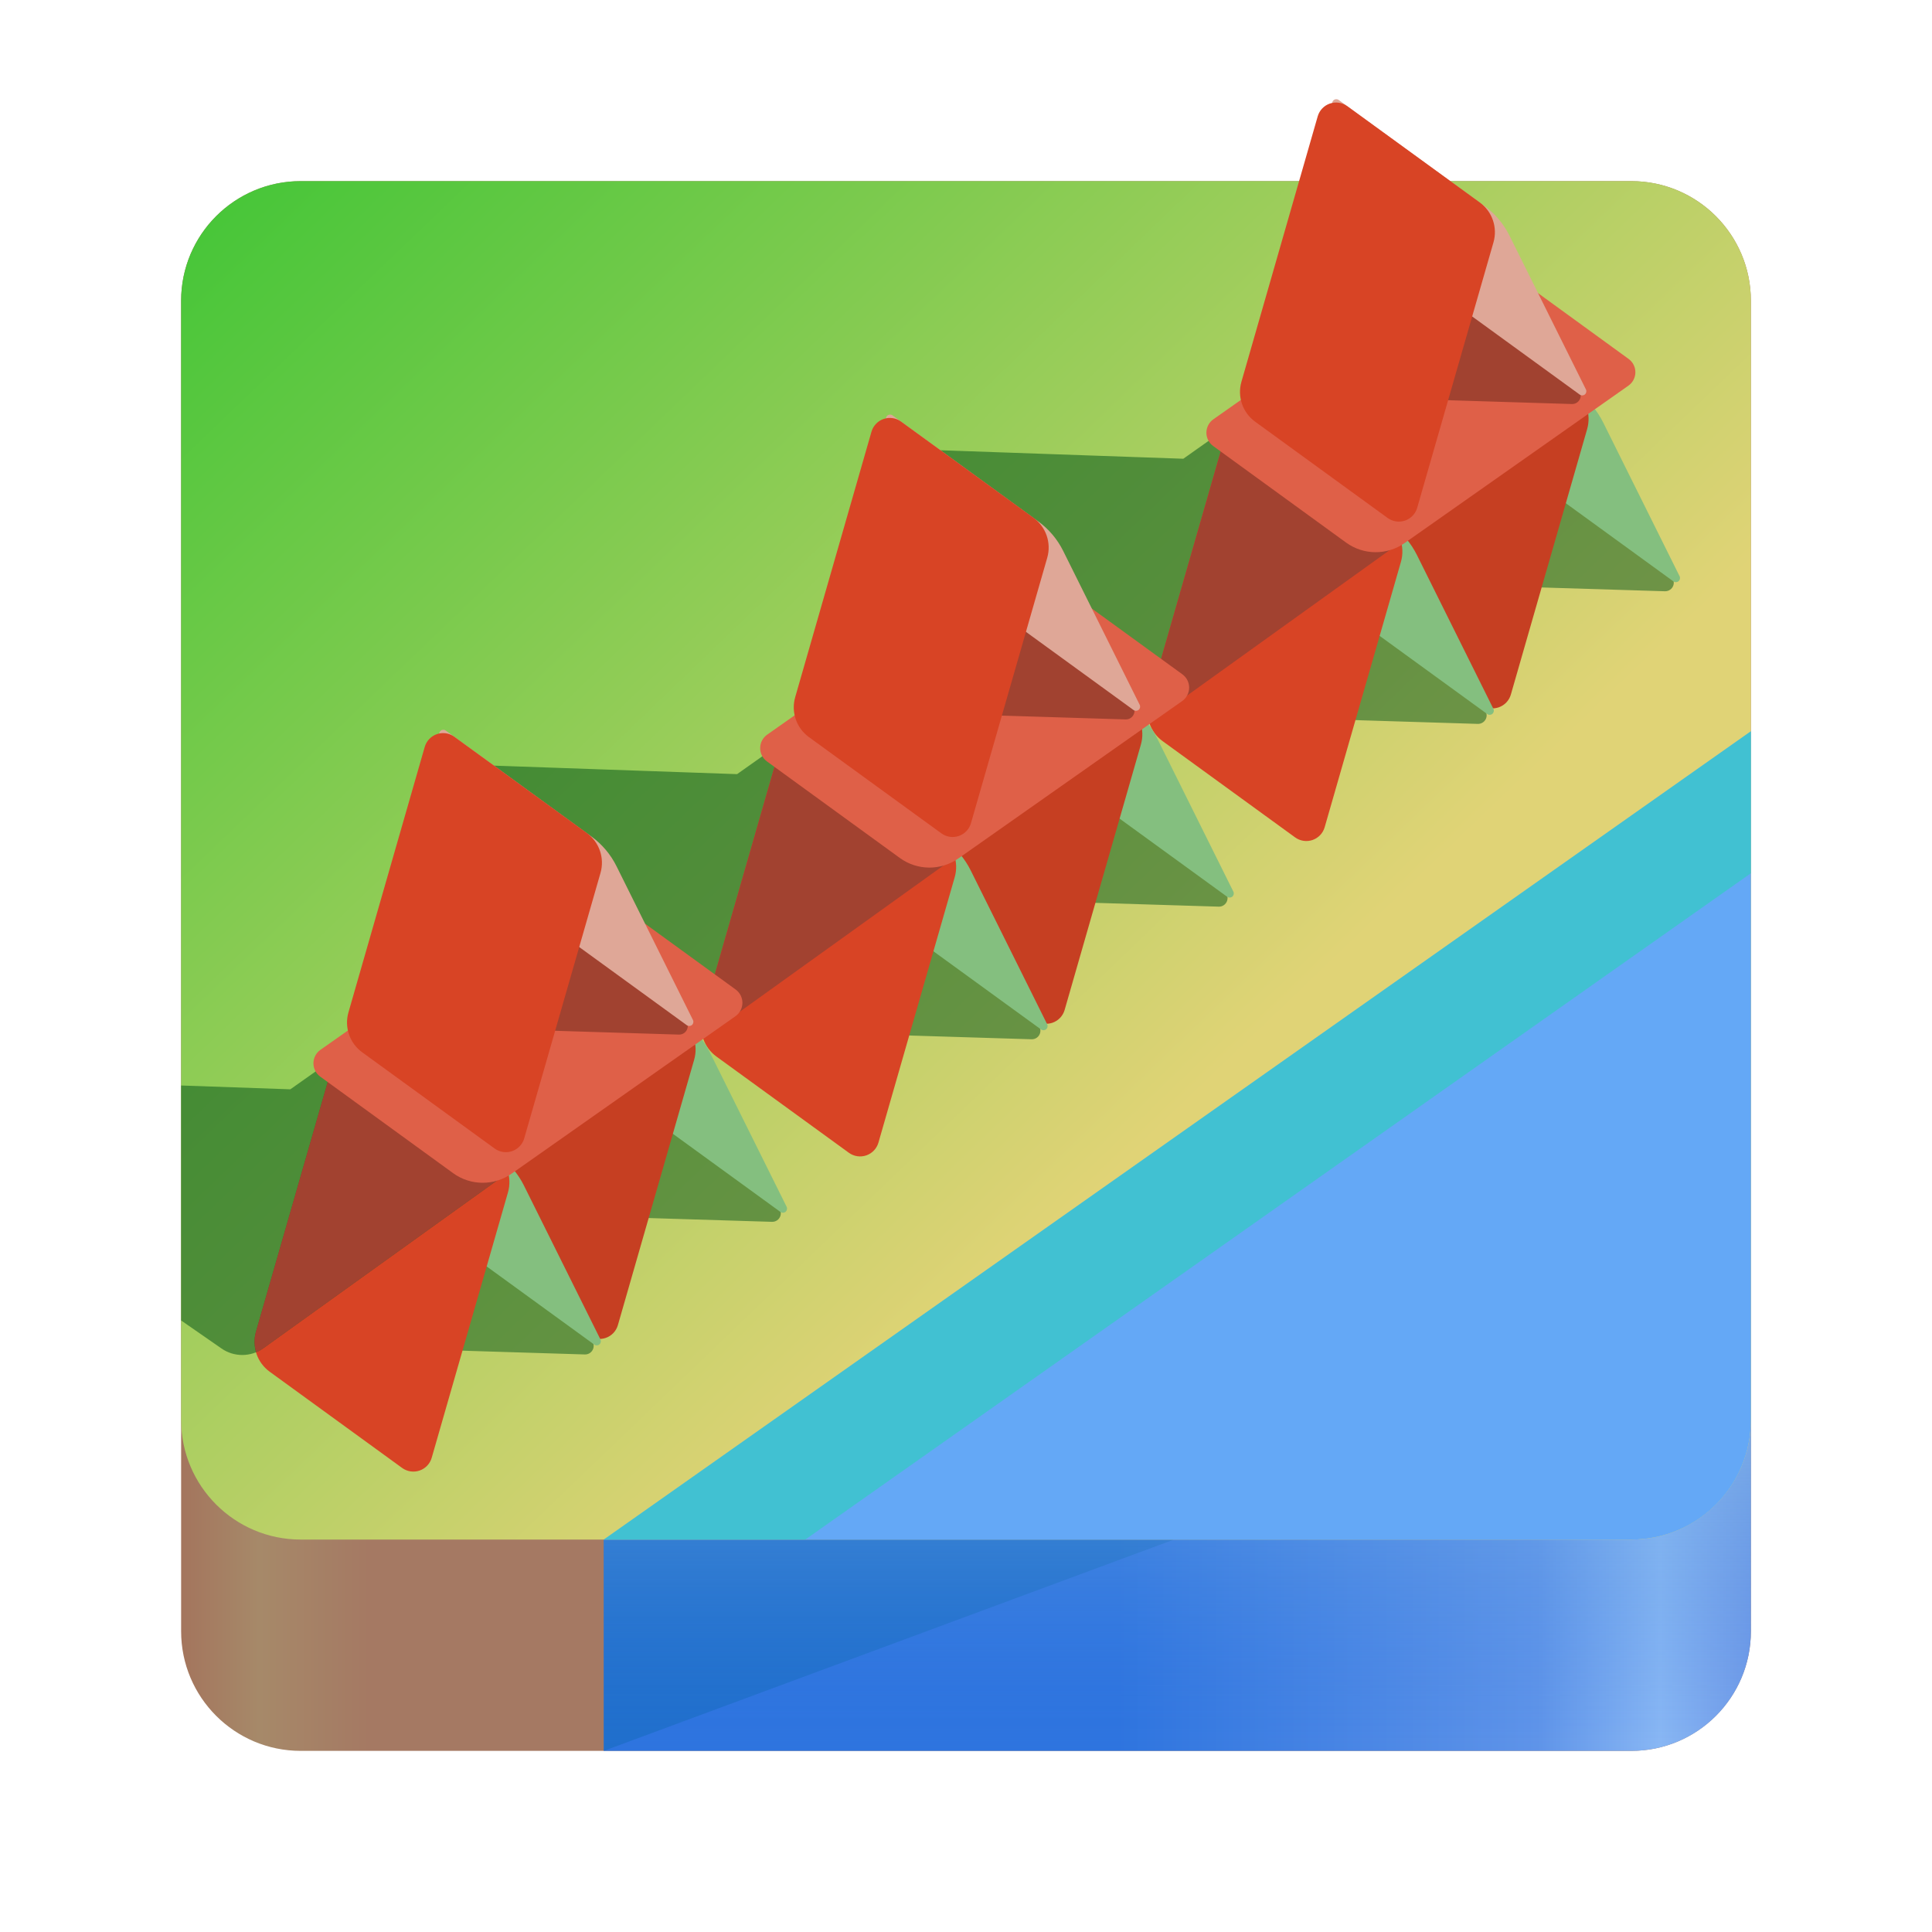
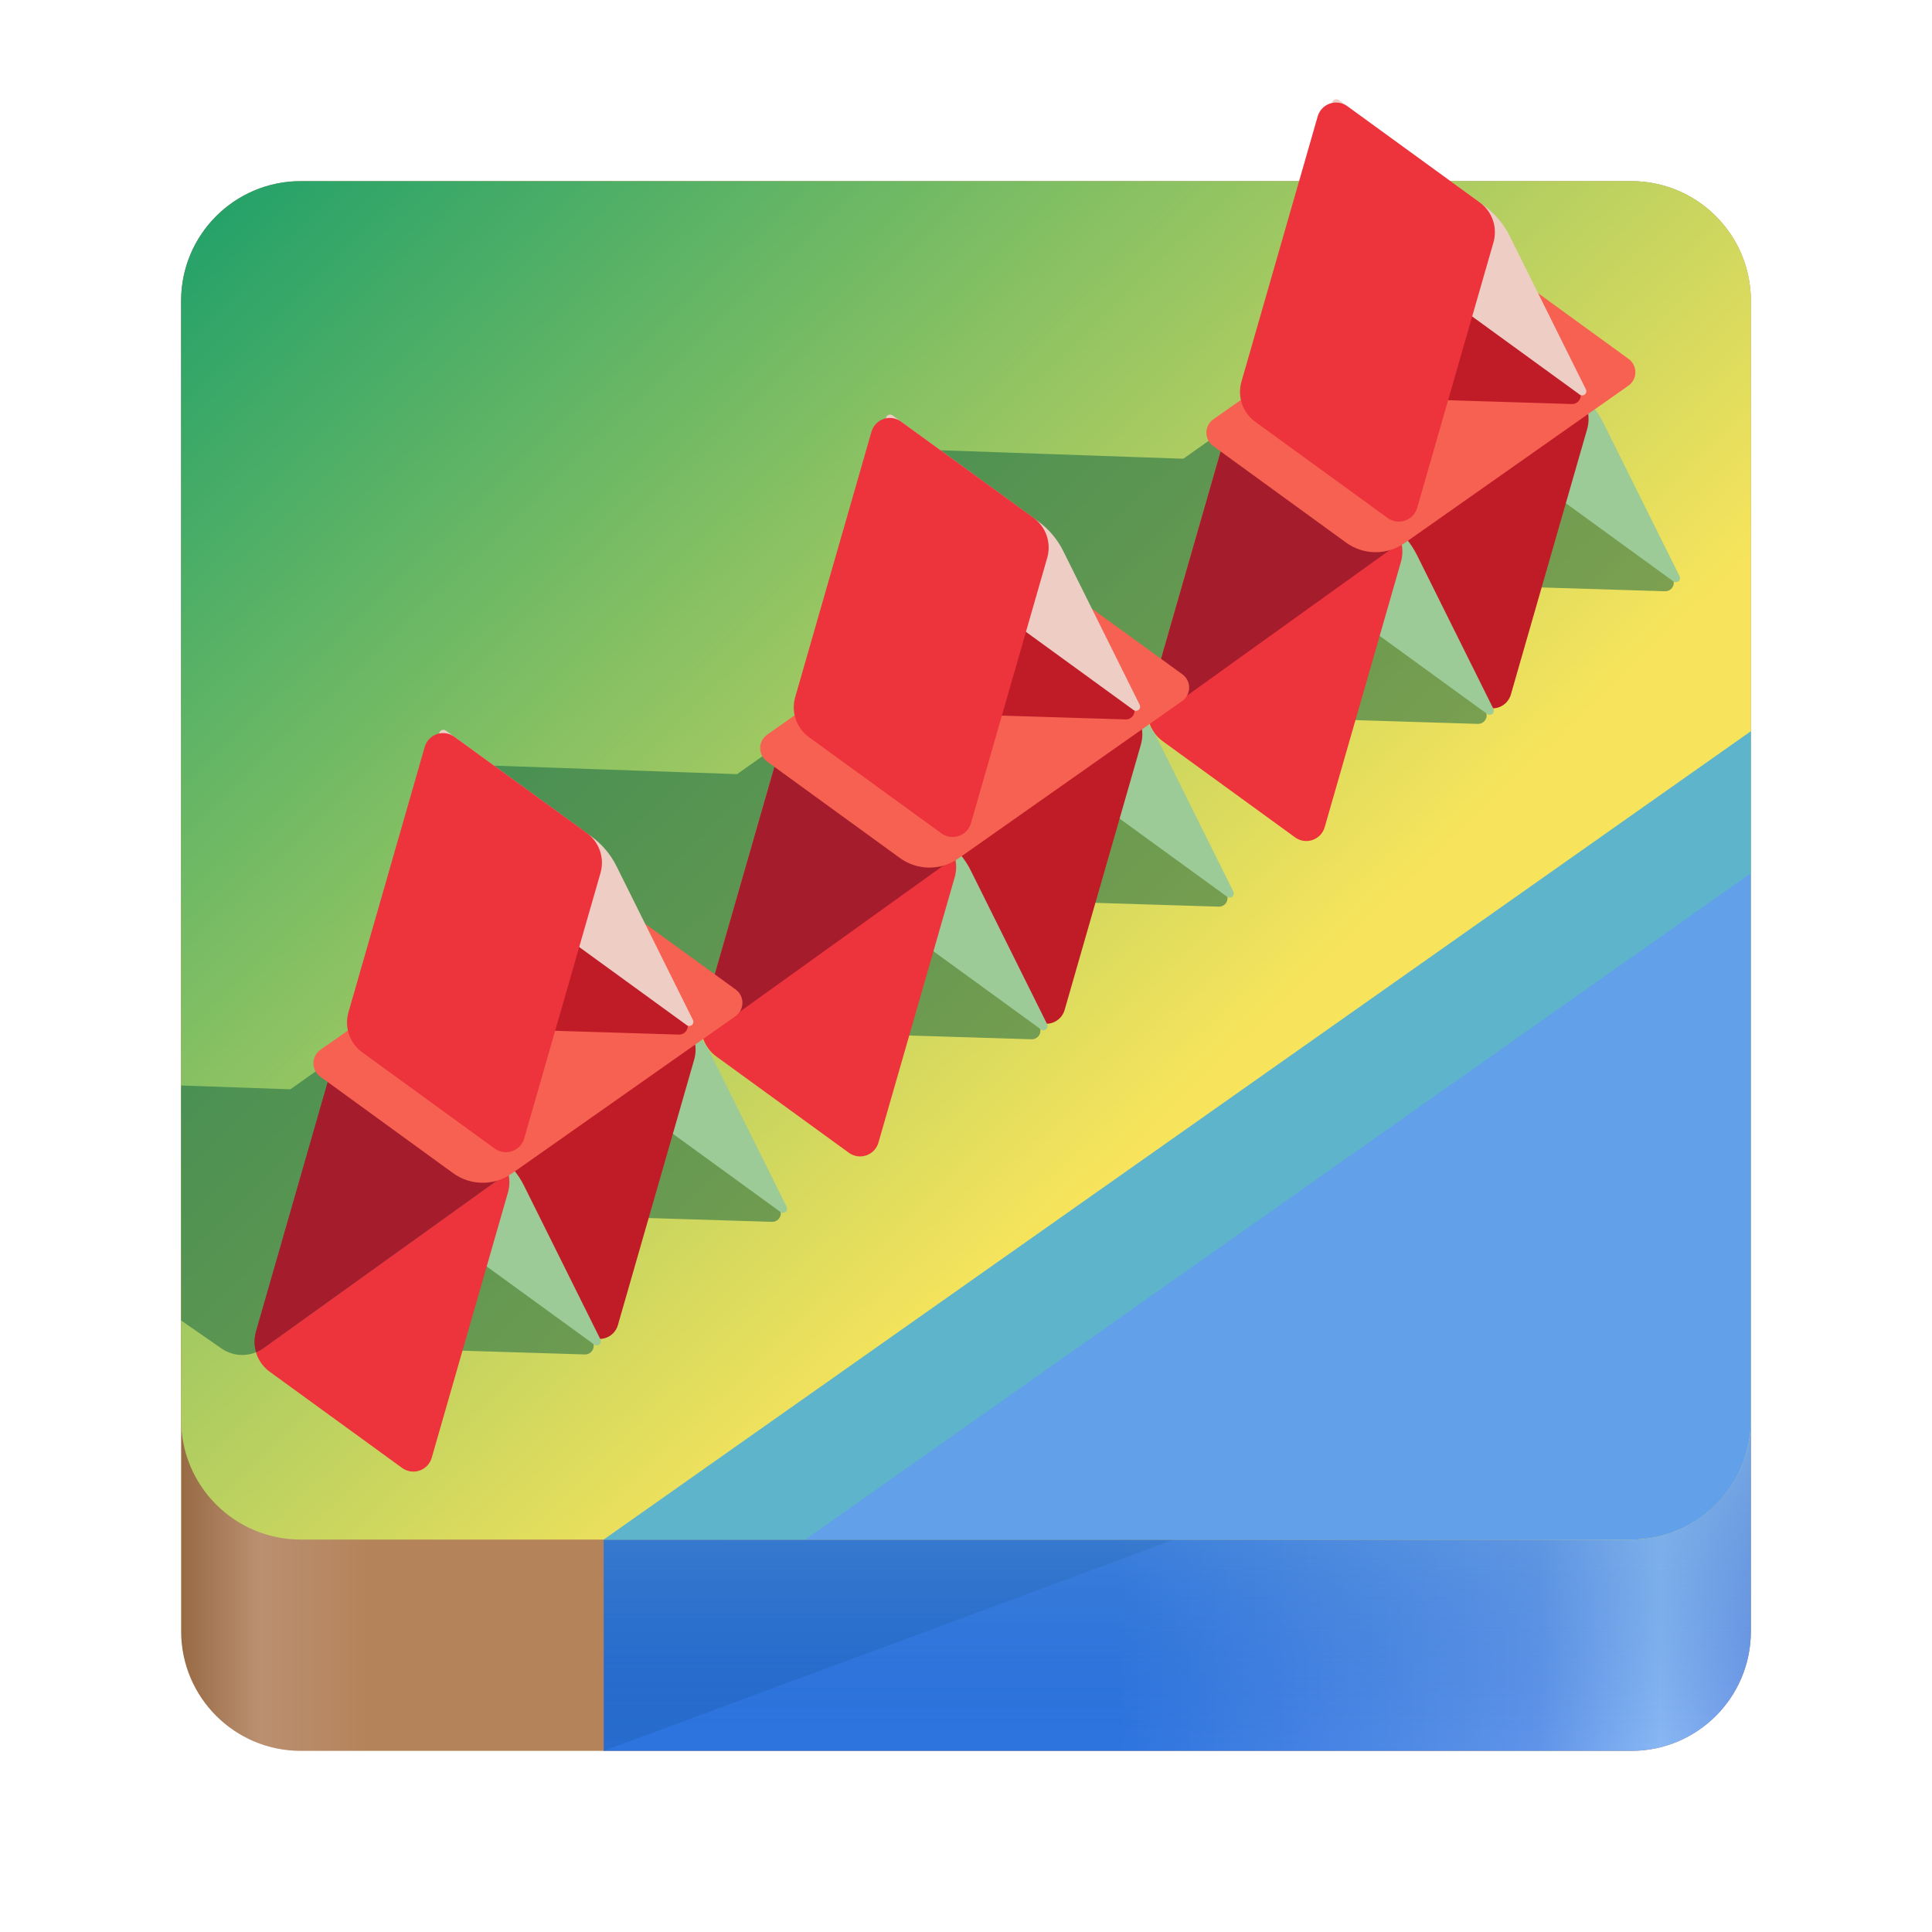
<svg xmlns="http://www.w3.org/2000/svg" xmlns:xlink="http://www.w3.org/1999/xlink" xml:space="preserve" width="256" height="256">
  <defs>
    <linearGradient id="c">
-       <stop offset="0" style="stop-color:#a4755d;stop-opacity:1" />
-       <stop offset=".415" style="stop-color:#a68969;stop-opacity:1" />
-       <stop offset="1" style="stop-color:#a57963;stop-opacity:1" />
+       <stop offset="0" style="stop-color:#986a44;stop-opacity:1" />
+       <stop offset=".415" style="stop-color:#ba9071;stop-opacity:1" />
+       <stop offset="1" style="stop-color:#b5835a;stop-opacity:1" />
    </linearGradient>
    <linearGradient id="b">
-       <stop offset="0" style="stop-color:#48c639;stop-opacity:1" />
-       <stop offset="1" style="stop-color:#e0d376;stop-opacity:1" />
+       <stop offset="0" style="stop-color:#26a269;stop-opacity:1" />
+       <stop offset="1" style="stop-color:#f8e45c;stop-opacity:1" />
    </linearGradient>
    <linearGradient id="d">
      <stop offset="0" style="stop-color:#99d1e8;stop-opacity:.539" />
-       <stop offset="1" style="stop-color:#2e74df;stop-opacity:0" />
+       <stop offset="1" style="stop-color:#1a5fb4;stop-opacity:0" />
    </linearGradient>
    <linearGradient id="a">
      <stop offset="0" style="stop-color:#2e74df;stop-opacity:1" />
      <stop offset=".663" style="stop-color:#5f94e9;stop-opacity:1" />
      <stop offset=".857" style="stop-color:#89b7f4;stop-opacity:1" />
      <stop offset="1" style="stop-color:#719be8;stop-opacity:1" />
    </linearGradient>
-     <linearGradient xlink:href="#a" id="f" x1="2079" x2="2163" y1="219.565" y2="219.565" gradientTransform="translate(532)" gradientUnits="userSpaceOnUse" />
-     <linearGradient xlink:href="#b" id="h" x1="1959.631" x2="2080.109" y1="28.631" y2="154.182" gradientTransform="translate(532)" gradientUnits="userSpaceOnUse" />
-     <linearGradient xlink:href="#c" id="e" x1="1955" x2="1979.886" y1="216.152" y2="216.152" gradientTransform="translate(532)" gradientUnits="userSpaceOnUse" />
-     <linearGradient xlink:href="#d" id="g" x1="2628.272" x2="2628.272" y1="178.54" y2="232" gradientUnits="userSpaceOnUse" />
+     <linearGradient xlink:href="#a" id="f" x1="2079" x2="2163" y1="219.565" y2="219.565" gradientTransform="translate(-1931)" gradientUnits="userSpaceOnUse" />
+     <linearGradient xlink:href="#b" id="h" x1="1959.631" x2="2080.109" y1="28.631" y2="154.182" gradientTransform="translate(-1931)" gradientUnits="userSpaceOnUse" />
+     <linearGradient xlink:href="#c" id="e" x1="1955" x2="1979.886" y1="216.152" y2="216.152" gradientTransform="translate(-1931)" gradientUnits="userSpaceOnUse" />
+     <linearGradient xlink:href="#d" id="g" x1="2628.272" x2="2628.272" y1="178.54" y2="232" gradientTransform="translate(-2463)" gradientUnits="userSpaceOnUse" />
  </defs>
-   <g style="display:inline;fill:none;stroke:#dee4da;stroke-width:.5;stroke-dasharray:none;stroke-opacity:1" transform="translate(-2463)">
-     <rect width="208" height="208" x="2487" y="24" rx="15.848" ry="15.848" style="display:inline;opacity:1;fill:url(#e);fill-opacity:1;stroke:none;stroke-width:.99;stroke-linecap:butt;stroke-linejoin:miter;stroke-miterlimit:4;stroke-dasharray:none;stroke-dashoffset:0;stroke-opacity:1;marker:none;marker-start:none;marker-mid:none;marker-end:none;paint-order:normal;enable-background:new" />
-     <path d="M2695 96.895 2543 204v28h136.152c8.78 0 15.848-7.068 15.848-15.848z" style="display:inline;opacity:1;fill:url(#f);fill-opacity:1;stroke:none;stroke-width:.99;stroke-linecap:butt;stroke-linejoin:miter;stroke-miterlimit:4;stroke-dasharray:none;stroke-dashoffset:0;stroke-opacity:1;marker:none;marker-start:none;marker-mid:none;marker-end:none;paint-order:normal;enable-background:new" />
-     <path stroke="none" d="M2543 204v28l75.556-28z" style="opacity:1;fill:#0063a2;fill-opacity:.295;stroke:none;paint-order:markers stroke fill" />
-     <path d="M2695 96.895 2543 204v28h136.152c8.78 0 15.848-7.068 15.848-15.848z" style="display:inline;opacity:1;fill:url(#g);fill-opacity:1;stroke:none;stroke-width:.99;stroke-linecap:butt;stroke-linejoin:miter;stroke-miterlimit:4;stroke-dasharray:none;stroke-dashoffset:0;stroke-opacity:1;marker:none;marker-start:none;marker-mid:none;marker-end:none;paint-order:normal;enable-background:new" />
-     <rect width="208" height="180" x="2487" y="24" rx="15.848" ry="15.848" style="display:inline;opacity:1;fill:url(#h);fill-opacity:1;stroke:none;stroke-width:.99;stroke-linecap:butt;stroke-linejoin:miter;stroke-miterlimit:4;stroke-dasharray:none;stroke-dashoffset:0;stroke-opacity:1;marker:none;marker-start:none;marker-mid:none;marker-end:none;paint-order:normal;enable-background:new" />
-     <path stroke="none" d="m2056.263 112.504-31.162 22.374a4.816 4.816 179.545 0 1-5.556.044l-16.938-11.76a2.53 2.53 88.816 0 1-.085-4.094l1.928-1.46-16.097-15.818a1.509 1.509 113.25 0 1 1.11-2.584l39.204 1.371 3.843-2.718z" style="fill:#0b5b1b;fill-opacity:.556;stroke:none;paint-order:markers stroke fill" transform="translate(532 2)" />
-     <path stroke="none" d="m2056.263 112.504-31.162 22.374a4.816 4.816 179.545 0 1-5.556.044l-16.938-11.76a2.53 2.53 88.816 0 1-.085-4.094l1.928-1.46-16.097-15.818a1.509 1.509 113.25 0 1 1.11-2.584l39.204 1.371 3.843-2.718z" style="fill:#0b5b1b;fill-opacity:.556;stroke:none;paint-order:markers stroke fill" transform="translate(591.128 -39.791)" />
-     <path stroke="none" d="m2044.213 134.667 22.798.702a1.136 1.136 108.736 0 0 .697-2.057l-15.993-11.496z" style="fill:#0c5a1e;fill-opacity:.525;stroke:none;paint-order:markers stroke fill" transform="translate(591.81 -39.45)" />
-     <path stroke="none" d="m2044.213 134.667 22.798.702a1.136 1.136 108.736 0 0 .697-2.057l-15.993-11.496z" style="fill:#0c5a1e;fill-opacity:.525;stroke:none;paint-order:markers stroke fill" transform="translate(616.606 -57.024)" />
-     <path stroke="none" d="m2049.224 53.155 19.31 14.047a10.778 10.778 49.8 0 1 3.31 3.918l10.135 20.387a.55.55 139.784 0 1-.817.69l-19.283-14.01a10.767 10.767 49.78 0 1-3.312-3.917l-10.158-20.426a.55.55 139.796 0 1 .815-.689z" style="fill:#84bf7f;fill-opacity:1;stroke:none;paint-order:markers stroke fill" transform="translate(603.574 -15.16)" />
-     <path stroke="none" d="m2036.332 90.497 10.108-35.174a2.529 2.529 161.017 0 1 3.916-1.347l17.554 12.754a4.875 4.875 71.017 0 1 1.82 5.29l-10.108 35.174a2.529 2.529 161.017 0 1-3.916 1.348l-17.554-12.754a4.875 4.875 71.017 0 1-1.82-5.291z" style="fill:#c63f22;fill-opacity:1;stroke:none;paint-order:markers stroke fill" transform="translate(603.574 -15.16)" />
-     <path stroke="none" d="m2049.224 53.155 19.31 14.047a10.778 10.778 49.8 0 1 3.31 3.918l10.135 20.387a.55.55 139.784 0 1-.817.69l-19.283-14.01a10.767 10.767 49.78 0 1-3.312-3.917l-10.158-20.426a.55.55 139.796 0 1 .815-.689z" style="fill:#84bf7f;fill-opacity:1;stroke:none;paint-order:markers stroke fill" transform="translate(578.904 2.417)" />
-     <path stroke="none" d="m2036.332 90.497 10.108-35.174a2.529 2.529 161.017 0 1 3.916-1.347l17.554 12.754a4.875 4.875 71.017 0 1 1.82 5.29l-10.108 35.174a2.529 2.529 161.017 0 1-3.916 1.348l-17.554-12.754a4.875 4.875 71.017 0 1-1.82-5.291z" style="fill:#d84425;fill-opacity:1;stroke:none;paint-order:markers stroke fill" transform="translate(578.904 2.417)" />
-     <path stroke="none" d="m2044.213 134.667 22.798.702a1.136 1.136 108.736 0 0 .697-2.057l-15.993-11.496z" style="fill:#0c5a1e;fill-opacity:.525;stroke:none;paint-order:markers stroke fill" transform="translate(532.681 2.34)" />
-     <path stroke="none" d="m2044.213 134.667 22.798.702a1.136 1.136 108.736 0 0 .697-2.057l-15.993-11.496z" style="fill:#0c5a1e;fill-opacity:.525;stroke:none;paint-order:markers stroke fill" transform="translate(557.477 -15.233)" />
-     <path stroke="none" d="m2049.224 53.155 19.31 14.047a10.778 10.778 49.8 0 1 3.31 3.918l10.135 20.387a.55.55 139.784 0 1-.817.69l-19.283-14.01a10.767 10.767 49.78 0 1-3.312-3.917l-10.158-20.426a.55.55 139.796 0 1 .815-.689z" style="fill:#84bf7f;fill-opacity:1;stroke:none;paint-order:markers stroke fill" transform="translate(544.446 26.631)" />
-     <path stroke="none" d="m2036.332 90.497 10.108-35.174a2.529 2.529 161.017 0 1 3.916-1.347l17.554 12.754a4.875 4.875 71.017 0 1 1.82 5.29l-10.108 35.174a2.529 2.529 161.017 0 1-3.916 1.348l-17.554-12.754a4.875 4.875 71.017 0 1-1.82-5.291z" style="fill:#c63f22;fill-opacity:1;stroke:none;paint-order:markers stroke fill" transform="translate(544.446 26.631)" />
-     <path stroke="none" d="m2049.224 53.155 19.31 14.047a10.778 10.778 49.8 0 1 3.31 3.918l10.135 20.387a.55.55 139.784 0 1-.817.69l-19.283-14.01a10.767 10.767 49.78 0 1-3.312-3.917l-10.158-20.426a.55.55 139.796 0 1 .815-.689z" style="fill:#84bf7f;fill-opacity:1;stroke:none;paint-order:markers stroke fill" transform="translate(519.776 44.208)" />
-     <path stroke="none" d="m2036.332 90.497 10.108-35.174a2.529 2.529 161.017 0 1 3.916-1.347l17.554 12.754a4.875 4.875 71.017 0 1 1.82 5.29l-10.108 35.174a2.529 2.529 161.017 0 1-3.916 1.348l-17.554-12.754a4.875 4.875 71.017 0 1-1.82-5.291z" style="fill:#d84425;fill-opacity:1;stroke:none;paint-order:markers stroke fill" transform="translate(519.776 44.208)" />
-     <path stroke="none" d="m2044.213 134.667 22.798.702a1.136 1.136 108.736 0 0 .697-2.057l-15.993-11.496z" style="fill:#0c5a1e;fill-opacity:.525;stroke:none;paint-order:markers stroke fill" transform="translate(473.487 44.103)" />
-     <path stroke="none" d="m2044.213 134.667 22.798.702a1.136 1.136 108.736 0 0 .697-2.057l-15.993-11.496z" style="fill:#0c5a1e;fill-opacity:.525;stroke:none;paint-order:markers stroke fill" transform="translate(498.283 26.53)" />
-     <path stroke="none" d="m2049.224 53.155 19.31 14.047a10.778 10.778 49.8 0 1 3.31 3.918l10.135 20.387a.55.55 139.784 0 1-.817.69l-19.283-14.01a10.767 10.767 49.78 0 1-3.312-3.917l-10.158-20.426a.55.55 139.796 0 1 .815-.689z" style="fill:#84bf7f;fill-opacity:1;stroke:none;paint-order:markers stroke fill" transform="translate(485.251 68.393)" />
-     <path stroke="none" d="m2036.332 90.497 10.108-35.174a2.529 2.529 161.017 0 1 3.916-1.347l17.554 12.754a4.875 4.875 71.017 0 1 1.82 5.29l-10.108 35.174a2.529 2.529 161.017 0 1-3.916 1.348l-17.554-12.754a4.875 4.875 71.017 0 1-1.82-5.291z" style="fill:#c63f22;fill-opacity:1;stroke:none;paint-order:markers stroke fill" transform="translate(485.251 68.393)" />
-     <path stroke="none" d="m2049.224 53.155 19.31 14.047a10.778 10.778 49.8 0 1 3.31 3.918l10.135 20.387a.55.55 139.784 0 1-.817.69l-19.283-14.01a10.767 10.767 49.78 0 1-3.312-3.917l-10.158-20.426a.55.55 139.796 0 1 .815-.689z" style="fill:#84bf7f;fill-opacity:1;stroke:none;paint-order:markers stroke fill" transform="translate(460.581 85.97)" />
-     <path stroke="none" d="m2036.332 90.497 10.108-35.174a2.529 2.529 161.017 0 1 3.916-1.347l17.554 12.754a4.875 4.875 71.017 0 1 1.82 5.29l-10.108 35.174a2.529 2.529 161.017 0 1-3.916 1.348l-17.554-12.754a4.875 4.875 71.017 0 1-1.82-5.291z" style="fill:#d84425;fill-opacity:1;stroke:none;paint-order:markers stroke fill" transform="translate(460.581 85.97)" />
-     <path stroke="none" d="m2505.316 141.621-3.843 2.719-14.473-.506v31.135l5.352 3.715a4.816 4.816 0 0 0 5.554-.043l31.162-22.375z" style="fill:#0b5b1b;fill-opacity:.556;stroke:none;paint-order:markers stroke fill" />
-     <path stroke="none" d="m2046.104 56.494-9.773 34.002a4.875 4.875 0 0 0 .033 2.7 4.816 4.816 0 0 0 .96-.526l31.163-22.375z" style="fill:#a24230;fill-opacity:1;stroke:none;paint-order:markers stroke fill" transform="translate(460.581 85.97)" />
-     <path stroke="none" d="m2565.879 100.703-9.774 34.002a4.875 4.875 0 0 0 .033 2.699 4.816 4.816 0 0 0 .961-.526l31.162-22.374zm59.128-41.791-9.773 34.002a4.875 4.875 0 0 0 .033 2.699 4.816 4.816 0 0 0 .96-.526l31.163-22.375z" style="fill:#a24230;fill-opacity:1;stroke:none;paint-order:markers stroke fill" />
-     <path stroke="none" d="m2032.59 99.009 17.609 12.794a6.673 6.673.441 0 0 7.76.06l29.65-20.852a2.178 2.178 90.441 0 0 .026-3.544l-17.61-12.794a6.673 6.673.441 0 0-7.76-.06l-29.649 20.852a2.178 2.178 90.441 0 0-.027 3.544z" style="fill:#df6048;fill-opacity:1;stroke:none;paint-order:markers stroke fill" transform="translate(591.163 -39.908)" />
-     <path stroke="none" d="m2044.213 134.667 22.798.702a1.136 1.136 108.736 0 0 .697-2.057l-15.993-11.496z" style="fill:#652418;fill-opacity:.5;stroke:none;paint-order:markers stroke fill" transform="translate(604.275 -81.833)" />
-     <path stroke="none" d="m2049.224 53.155 19.31 14.047a10.778 10.778 49.8 0 1 3.31 3.918l10.135 20.387a.55.55 139.784 0 1-.817.69l-19.283-14.01a10.767 10.767 49.78 0 1-3.312-3.917l-10.158-20.426a.55.55 139.796 0 1 .815-.689z" style="fill:#dfa797;fill-opacity:1;stroke:none;paint-order:markers stroke fill" transform="translate(591.163 -39.908)" />
-     <path stroke="none" d="m2036.332 90.497 10.108-35.174a2.529 2.529 161.017 0 1 3.916-1.347l17.554 12.754a4.875 4.875 71.017 0 1 1.82 5.29l-10.108 35.174a2.529 2.529 161.017 0 1-3.916 1.348l-17.554-12.754a4.875 4.875 71.017 0 1-1.82-5.291z" style="fill:#d84425;fill-opacity:1;stroke:none;paint-order:markers stroke fill" transform="translate(591.163 -39.908)" />
-     <path stroke="none" d="m2032.59 99.009 17.609 12.794a6.673 6.673.441 0 0 7.76.06l29.65-20.852a2.178 2.178 90.441 0 0 .026-3.544l-17.61-12.794a6.673 6.673.441 0 0-7.76-.06l-29.649 20.852a2.178 2.178 90.441 0 0-.027 3.544z" style="fill:#df6048;fill-opacity:1;stroke:none;paint-order:markers stroke fill" transform="translate(532.035 1.883)" />
-     <path stroke="none" d="m2044.213 134.667 22.798.702a1.136 1.136 108.736 0 0 .697-2.057l-15.993-11.496z" style="fill:#652418;fill-opacity:.5;stroke:none;paint-order:markers stroke fill" transform="translate(545.147 -40.042)" />
-     <path stroke="none" d="m2049.224 53.155 19.31 14.047a10.778 10.778 49.8 0 1 3.31 3.918l10.135 20.387a.55.55 139.784 0 1-.817.69l-19.283-14.01a10.767 10.767 49.78 0 1-3.312-3.917l-10.158-20.426a.55.55 139.796 0 1 .815-.689z" style="fill:#dfa797;fill-opacity:1;stroke:none;paint-order:markers stroke fill" transform="translate(532.035 1.883)" />
-     <path stroke="none" d="m2036.332 90.497 10.108-35.174a2.529 2.529 161.017 0 1 3.916-1.347l17.554 12.754a4.875 4.875 71.017 0 1 1.82 5.29l-10.108 35.174a2.529 2.529 161.017 0 1-3.916 1.348l-17.554-12.754a4.875 4.875 71.017 0 1-1.82-5.291z" style="fill:#d84425;fill-opacity:1;stroke:none;paint-order:markers stroke fill" transform="translate(532.035 1.883)" />
-     <path stroke="none" d="m2032.59 99.009 17.609 12.794a6.673 6.673.441 0 0 7.76.06l29.65-20.852a2.178 2.178 90.441 0 0 .026-3.544l-17.61-12.794a6.673 6.673.441 0 0-7.76-.06l-29.649 20.852a2.178 2.178 90.441 0 0-.027 3.544z" style="fill:#df6048;fill-opacity:1;stroke:none;paint-order:markers stroke fill" transform="translate(472.84 43.646)" />
-     <path stroke="none" d="m2044.213 134.667 22.798.702a1.136 1.136 108.736 0 0 .697-2.057l-15.993-11.496z" style="fill:#652418;fill-opacity:.5;stroke:none;paint-order:markers stroke fill" transform="translate(485.953 1.72)" />
-     <path stroke="none" d="m2049.224 53.155 19.31 14.047a10.778 10.778 49.8 0 1 3.31 3.918l10.135 20.387a.55.55 139.784 0 1-.817.69l-19.283-14.01a10.767 10.767 49.78 0 1-3.312-3.917l-10.158-20.426a.55.55 139.796 0 1 .815-.689z" style="fill:#dfa797;fill-opacity:1;stroke:none;paint-order:markers stroke fill" transform="translate(472.84 43.646)" />
-     <path stroke="none" d="m2036.332 90.497 10.108-35.174a2.529 2.529 161.017 0 1 3.916-1.347l17.554 12.754a4.875 4.875 71.017 0 1 1.82 5.29l-10.108 35.174a2.529 2.529 161.017 0 1-3.916 1.348l-17.554-12.754a4.875 4.875 71.017 0 1-1.82-5.291z" style="fill:#d84425;fill-opacity:1;stroke:none;paint-order:markers stroke fill" transform="translate(472.84 43.646)" />
-     <path d="M2695 96.895 2543 204h136.152c8.78 0 15.848-7.068 15.848-15.848z" style="display:inline;opacity:1;fill:#64a8f6;fill-opacity:1;stroke:none;stroke-width:.99;stroke-linecap:butt;stroke-linejoin:miter;stroke-miterlimit:4;stroke-dasharray:none;stroke-dashoffset:0;stroke-opacity:1;marker:none;marker-start:none;marker-mid:none;marker-end:none;paint-order:normal;enable-background:new" />
-     <path stroke="none" d="M2543 204h26.706L2695 115.711V96.895Z" style="opacity:1;fill:#00f090;fill-opacity:.345;stroke:none;paint-order:markers stroke fill" />
-   </g>
+   <rect width="208" height="208" x="24" y="24" rx="15.848" ry="15.848" style="display:inline;fill:url(#e);fill-opacity:1;stroke:none;stroke-width:.99;stroke-linecap:butt;stroke-linejoin:miter;stroke-miterlimit:4;stroke-dasharray:none;stroke-dashoffset:0;stroke-opacity:1;marker:none;marker-start:none;marker-mid:none;marker-end:none;paint-order:normal" />
+   <path d="M232 96.895 80 204v28h136.152c8.78 0 15.848-7.068 15.848-15.848z" style="display:inline;fill:url(#f);fill-opacity:1;stroke:none;stroke-width:.99;stroke-linecap:butt;stroke-linejoin:miter;stroke-miterlimit:4;stroke-dasharray:none;stroke-dashoffset:0;stroke-opacity:1;marker:none;marker-start:none;marker-mid:none;marker-end:none;paint-order:normal" />
+   <path d="M80 204v28l75.556-28z" style="fill:#1859a7;fill-opacity:.294;stroke:none;stroke-width:.5;stroke-dasharray:none;stroke-opacity:1;paint-order:markers stroke fill" />
+   <path d="M232 96.895 80 204v28h136.152c8.78 0 15.848-7.068 15.848-15.848z" style="display:inline;fill:url(#g);fill-opacity:1;stroke:none;stroke-width:.99;stroke-linecap:butt;stroke-linejoin:miter;stroke-miterlimit:4;stroke-dasharray:none;stroke-dashoffset:0;stroke-opacity:1;marker:none;marker-start:none;marker-mid:none;marker-end:none;paint-order:normal" />
+   <rect width="208" height="180" x="24" y="24" rx="15.848" ry="15.848" style="display:inline;fill:url(#h);fill-opacity:1;stroke:none;stroke-width:.99;stroke-linecap:butt;stroke-linejoin:miter;stroke-miterlimit:4;stroke-dasharray:none;stroke-dashoffset:0;stroke-opacity:1;marker:none;marker-start:none;marker-mid:none;marker-end:none;paint-order:normal" />
+   <path d="m125.263 114.504-31.162 22.374a4.82 4.82 0 0 1-5.556.044l-16.938-11.76a2.53 2.53 0 0 1-.085-4.094l1.928-1.46-16.097-15.818a1.509 1.509 0 0 1 1.11-2.584l39.204 1.371 3.843-2.718zM184.391 72.713l-31.162 22.374a4.82 4.82 0 0 1-5.556.044l-16.938-11.76a2.53 2.53 0 0 1-.085-4.094l1.928-1.46-16.097-15.818a1.509 1.509 0 0 1 1.11-2.584l39.204 1.371 3.843-2.718zM173.023 95.217l22.798.702a1.136 1.136 0 0 0 .697-2.057l-15.993-11.496ZM197.819 77.643l22.798.702a1.136 1.136 0 0 0 .697-2.057l-15.993-11.496Z" style="fill:#186746;fill-opacity:.537;stroke:none;stroke-width:.5;stroke-dasharray:none;stroke-opacity:1;paint-order:markers stroke fill" />
+   <path d="m189.798 37.995 19.31 14.047a10.8 10.8 0 0 1 3.31 3.918l10.135 20.387a.55.55 0 0 1-.817.69l-19.283-14.01a10.8 10.8 0 0 1-3.312-3.917l-10.158-20.426a.55.55 0 0 1 .815-.689" style="fill:#9ccb97;fill-opacity:1;stroke:none;stroke-width:.5;stroke-dasharray:none;stroke-opacity:1;paint-order:markers stroke fill" />
+   <path d="m176.906 75.337 10.108-35.174a2.53 2.53 0 0 1 3.916-1.347l17.554 12.754a4.875 4.875 0 0 1 1.82 5.29l-10.108 35.174a2.53 2.53 0 0 1-3.916 1.348l-17.554-12.754a4.875 4.875 0 0 1-1.82-5.291" style="fill:#c01c28;fill-opacity:1;stroke:none;stroke-width:.5;stroke-dasharray:none;stroke-opacity:1;paint-order:markers stroke fill" />
+   <path d="m165.128 55.572 19.31 14.047a10.8 10.8 0 0 1 3.31 3.918l10.135 20.387a.55.55 0 0 1-.817.69l-19.283-14.01a10.8 10.8 0 0 1-3.312-3.917l-10.158-20.426a.55.55 0 0 1 .815-.689" style="fill:#9ccb97;fill-opacity:1;stroke:none;stroke-width:.5;stroke-dasharray:none;stroke-opacity:1;paint-order:markers stroke fill" />
+   <path d="m152.236 92.914 10.108-35.174a2.53 2.53 0 0 1 3.916-1.347l17.554 12.754a4.875 4.875 0 0 1 1.82 5.29l-10.108 35.174a2.53 2.53 0 0 1-3.916 1.348l-17.554-12.754a4.875 4.875 0 0 1-1.82-5.291" style="fill:#ed333b;fill-opacity:1;stroke:none;stroke-width:.5;stroke-dasharray:none;stroke-opacity:1;paint-order:markers stroke fill" />
+   <path d="m113.894 137.007 22.798.702a1.136 1.136 0 0 0 .697-2.057l-15.993-11.496zM138.69 119.434l22.798.702a1.136 1.136 0 0 0 .697-2.057l-15.993-11.496z" style="fill:#186746;fill-opacity:.537;stroke:none;stroke-width:.5;stroke-dasharray:none;stroke-opacity:1;paint-order:markers stroke fill" />
+   <path d="m130.67 79.786 19.31 14.047a10.8 10.8 0 0 1 3.31 3.918l10.135 20.387a.55.55 0 0 1-.817.69l-19.283-14.01a10.8 10.8 0 0 1-3.312-3.917l-10.158-20.426a.55.55 0 0 1 .815-.689" style="fill:#9ccb97;fill-opacity:1;stroke:none;stroke-width:.5;stroke-dasharray:none;stroke-opacity:1;paint-order:markers stroke fill" />
+   <path d="m117.778 117.128 10.108-35.174a2.53 2.53 0 0 1 3.916-1.347l17.554 12.754a4.875 4.875 0 0 1 1.82 5.29l-10.108 35.174a2.53 2.53 0 0 1-3.916 1.348l-17.554-12.754a4.875 4.875 0 0 1-1.82-5.291" style="fill:#c01c28;fill-opacity:1;stroke:none;stroke-width:.5;stroke-dasharray:none;stroke-opacity:1;paint-order:markers stroke fill" />
+   <path d="m106 97.363 19.31 14.047a10.8 10.8 0 0 1 3.31 3.918l10.135 20.387a.55.55 0 0 1-.817.69l-19.283-14.01a10.8 10.8 0 0 1-3.312-3.917l-10.158-20.426a.55.55 0 0 1 .815-.689" style="fill:#9ccb97;fill-opacity:1;stroke:none;stroke-width:.5;stroke-dasharray:none;stroke-opacity:1;paint-order:markers stroke fill" />
+   <path d="m93.108 134.705 10.108-35.174a2.53 2.53 0 0 1 3.916-1.347l17.554 12.754a4.875 4.875 0 0 1 1.82 5.29l-10.108 35.174a2.53 2.53 0 0 1-3.916 1.348l-17.554-12.754a4.875 4.875 0 0 1-1.82-5.291" style="fill:#ed333b;fill-opacity:1;stroke:none;stroke-width:.5;stroke-dasharray:none;stroke-opacity:1;paint-order:markers stroke fill" />
+   <path d="m54.7 178.77 22.798.702a1.136 1.136 0 0 0 .697-2.057l-15.993-11.496ZM79.496 161.197l22.798.702a1.136 1.136 0 0 0 .697-2.057l-15.993-11.496Z" style="fill:#186746;fill-opacity:.537;stroke:none;stroke-width:.5;stroke-dasharray:none;stroke-opacity:1;paint-order:markers stroke fill" />
+   <path d="m71.475 121.548 19.31 14.047a10.8 10.8 0 0 1 3.31 3.918L104.23 159.9a.55.55 0 0 1-.817.69L84.13 146.58a10.8 10.8 0 0 1-3.312-3.917L70.66 122.237a.55.55 0 0 1 .815-.689" style="fill:#9ccb97;fill-opacity:1;stroke:none;stroke-width:.5;stroke-dasharray:none;stroke-opacity:1;paint-order:markers stroke fill" />
+   <path d="m58.583 158.89 10.108-35.174a2.53 2.53 0 0 1 3.916-1.347l17.554 12.754a4.875 4.875 0 0 1 1.82 5.29l-10.108 35.174a2.53 2.53 0 0 1-3.916 1.348l-17.554-12.754a4.875 4.875 0 0 1-1.82-5.291" style="fill:#c01c28;fill-opacity:1;stroke:none;stroke-width:.5;stroke-dasharray:none;stroke-opacity:1;paint-order:markers stroke fill" />
+   <path d="m46.805 139.125 19.31 14.047a10.8 10.8 0 0 1 3.31 3.918l10.135 20.387a.55.55 0 0 1-.817.69l-19.283-14.01a10.8 10.8 0 0 1-3.312-3.917L45.99 139.814a.55.55 0 0 1 .815-.689" style="fill:#9ccb97;fill-opacity:1;stroke:none;stroke-width:.5;stroke-dasharray:none;stroke-opacity:1;paint-order:markers stroke fill" />
+   <path d="m33.913 176.467 10.108-35.174a2.53 2.53 0 0 1 3.916-1.347L65.491 152.7a4.875 4.875 0 0 1 1.82 5.29l-10.108 35.174a2.53 2.53 0 0 1-3.916 1.348l-17.554-12.754a4.875 4.875 0 0 1-1.82-5.291" style="fill:#ed333b;fill-opacity:1;stroke:none;stroke-width:.5;stroke-dasharray:none;stroke-opacity:1;paint-order:markers stroke fill" />
+   <path d="m42.316 141.621-3.843 2.719L24 143.834v31.135l5.352 3.715a4.82 4.82 0 0 0 5.554-.043l31.162-22.375z" style="fill:#186746;fill-opacity:.537;stroke:none;stroke-width:.5;stroke-dasharray:none;stroke-opacity:1;paint-order:markers stroke fill" />
+   <path d="m43.685 142.464-9.773 34.002a4.88 4.88 0 0 0 .033 2.7 4.8 4.8 0 0 0 .96-.526l31.163-22.375zM102.879 100.703l-9.774 34.002a4.88 4.88 0 0 0 .033 2.699 4.8 4.8 0 0 0 .961-.526l31.162-22.374zm59.128-41.791-9.773 34.002a4.88 4.88 0 0 0 .033 2.699 4.8 4.8 0 0 0 .96-.526l31.163-22.375Z" style="fill:#a51d2d;fill-opacity:1;stroke:none;stroke-width:.5;stroke-dasharray:none;stroke-opacity:1;paint-order:markers stroke fill" />
+   <path d="m160.753 59.101 17.609 12.794a6.67 6.67 0 0 0 7.76.06l29.65-20.852a2.178 2.178 0 0 0 .026-3.544l-17.61-12.794a6.67 6.67 0 0 0-7.76-.06l-29.649 20.852a2.178 2.178 0 0 0-.027 3.544z" style="fill:#f66151;fill-opacity:1;stroke:none;stroke-width:.5;stroke-dasharray:none;stroke-opacity:1;paint-order:markers stroke fill" />
+   <path d="m185.488 52.834 22.798.702a1.136 1.136 0 0 0 .697-2.057L192.99 39.983Z" style="fill:#c01c28;fill-opacity:1;stroke:none;stroke-width:.5;stroke-dasharray:none;stroke-opacity:1;paint-order:markers stroke fill" />
+   <path d="m177.387 13.247 19.31 14.047a10.8 10.8 0 0 1 3.31 3.918l10.135 20.387a.55.55 0 0 1-.817.69l-19.283-14.01a10.8 10.8 0 0 1-3.312-3.917l-10.158-20.426a.55.55 0 0 1 .815-.689" style="fill:#eecdc5;fill-opacity:1;stroke:none;stroke-width:.5;stroke-dasharray:none;stroke-opacity:1;paint-order:markers stroke fill" />
+   <path d="m164.495 50.589 10.108-35.174a2.53 2.53 0 0 1 3.916-1.347l17.554 12.754a4.875 4.875 0 0 1 1.82 5.29l-10.108 35.174a2.53 2.53 0 0 1-3.916 1.348L166.315 55.88a4.875 4.875 0 0 1-1.82-5.291" style="fill:#ed333b;fill-opacity:1;stroke:none;stroke-width:.5;stroke-dasharray:none;stroke-opacity:1;paint-order:markers stroke fill" />
+   <path d="m101.625 100.892 17.609 12.794a6.67 6.67 0 0 0 7.76.06l29.65-20.852a2.178 2.178 0 0 0 .026-3.544l-17.61-12.794a6.67 6.67 0 0 0-7.76-.06l-29.649 20.852a2.178 2.178 0 0 0-.027 3.544z" style="fill:#f66151;fill-opacity:1;stroke:none;stroke-width:.5;stroke-dasharray:none;stroke-opacity:1;paint-order:markers stroke fill" />
+   <path d="m126.36 94.625 22.798.702a1.136 1.136 0 0 0 .697-2.057l-15.993-11.496Z" style="fill:#c01c28;fill-opacity:1;stroke:none;stroke-width:.5;stroke-dasharray:none;stroke-opacity:1;paint-order:markers stroke fill" />
+   <path d="m118.259 55.038 19.31 14.047a10.8 10.8 0 0 1 3.31 3.918l10.135 20.387a.55.55 0 0 1-.817.69l-19.283-14.01a10.8 10.8 0 0 1-3.312-3.917l-10.158-20.426a.55.55 0 0 1 .815-.689" style="fill:#eecdc5;fill-opacity:1;stroke:none;stroke-width:.5;stroke-dasharray:none;stroke-opacity:1;paint-order:markers stroke fill" />
+   <path d="m105.367 92.38 10.108-35.174a2.53 2.53 0 0 1 3.916-1.347l17.554 12.754a4.875 4.875 0 0 1 1.82 5.29l-10.108 35.174a2.53 2.53 0 0 1-3.916 1.348l-17.554-12.754a4.875 4.875 0 0 1-1.82-5.291" style="fill:#ed333b;fill-opacity:1;stroke:none;stroke-width:.5;stroke-dasharray:none;stroke-opacity:1;paint-order:markers stroke fill" />
+   <path d="m42.43 142.655 17.609 12.794a6.67 6.67 0 0 0 7.76.06l29.65-20.852a2.178 2.178 0 0 0 .026-3.544l-17.61-12.794a6.67 6.67 0 0 0-7.76-.06l-29.649 20.852a2.178 2.178 0 0 0-.027 3.544z" style="fill:#f66151;fill-opacity:1;stroke:none;stroke-width:.5;stroke-dasharray:none;stroke-opacity:1;paint-order:markers stroke fill" />
+   <path d="m67.166 136.387 22.798.702a1.136 1.136 0 0 0 .697-2.057l-15.993-11.496Z" style="fill:#c01c28;fill-opacity:1;stroke:none;stroke-width:.5;stroke-dasharray:none;stroke-opacity:1;paint-order:markers stroke fill" />
+   <path d="m59.064 96.801 19.31 14.047a10.8 10.8 0 0 1 3.31 3.918l10.135 20.387a.55.55 0 0 1-.817.69l-19.283-14.01a10.8 10.8 0 0 1-3.312-3.917L58.249 97.49a.55.55 0 0 1 .815-.689" style="fill:#eecdc5;fill-opacity:1;stroke:none;stroke-width:.5;stroke-dasharray:none;stroke-opacity:1;paint-order:markers stroke fill" />
+   <path d="M46.172 134.143 56.28 98.969a2.53 2.53 0 0 1 3.916-1.347l17.554 12.754a4.875 4.875 0 0 1 1.82 5.29L69.462 150.84a2.53 2.53 0 0 1-3.916 1.348l-17.554-12.754a4.875 4.875 0 0 1-1.82-5.291" style="fill:#ed333b;fill-opacity:1;stroke:none;stroke-width:.5;stroke-dasharray:none;stroke-opacity:1;paint-order:markers stroke fill" />
+   <path d="M232 96.895 80 204h136.152c8.78 0 15.848-7.068 15.848-15.848z" style="display:inline;fill:#62a0ea;fill-opacity:1;stroke:none;stroke-width:.99;stroke-linecap:butt;stroke-linejoin:miter;stroke-miterlimit:4;stroke-dasharray:none;stroke-dashoffset:0;stroke-opacity:1;marker:none;marker-start:none;marker-mid:none;marker-end:none;paint-order:normal" />
+   <path d="M80 204h26.706L232 115.711V96.895Z" style="fill:#52e185;fill-opacity:.311;stroke:none;stroke-width:.5;stroke-dasharray:none;stroke-opacity:1;paint-order:markers stroke fill" />
</svg>
